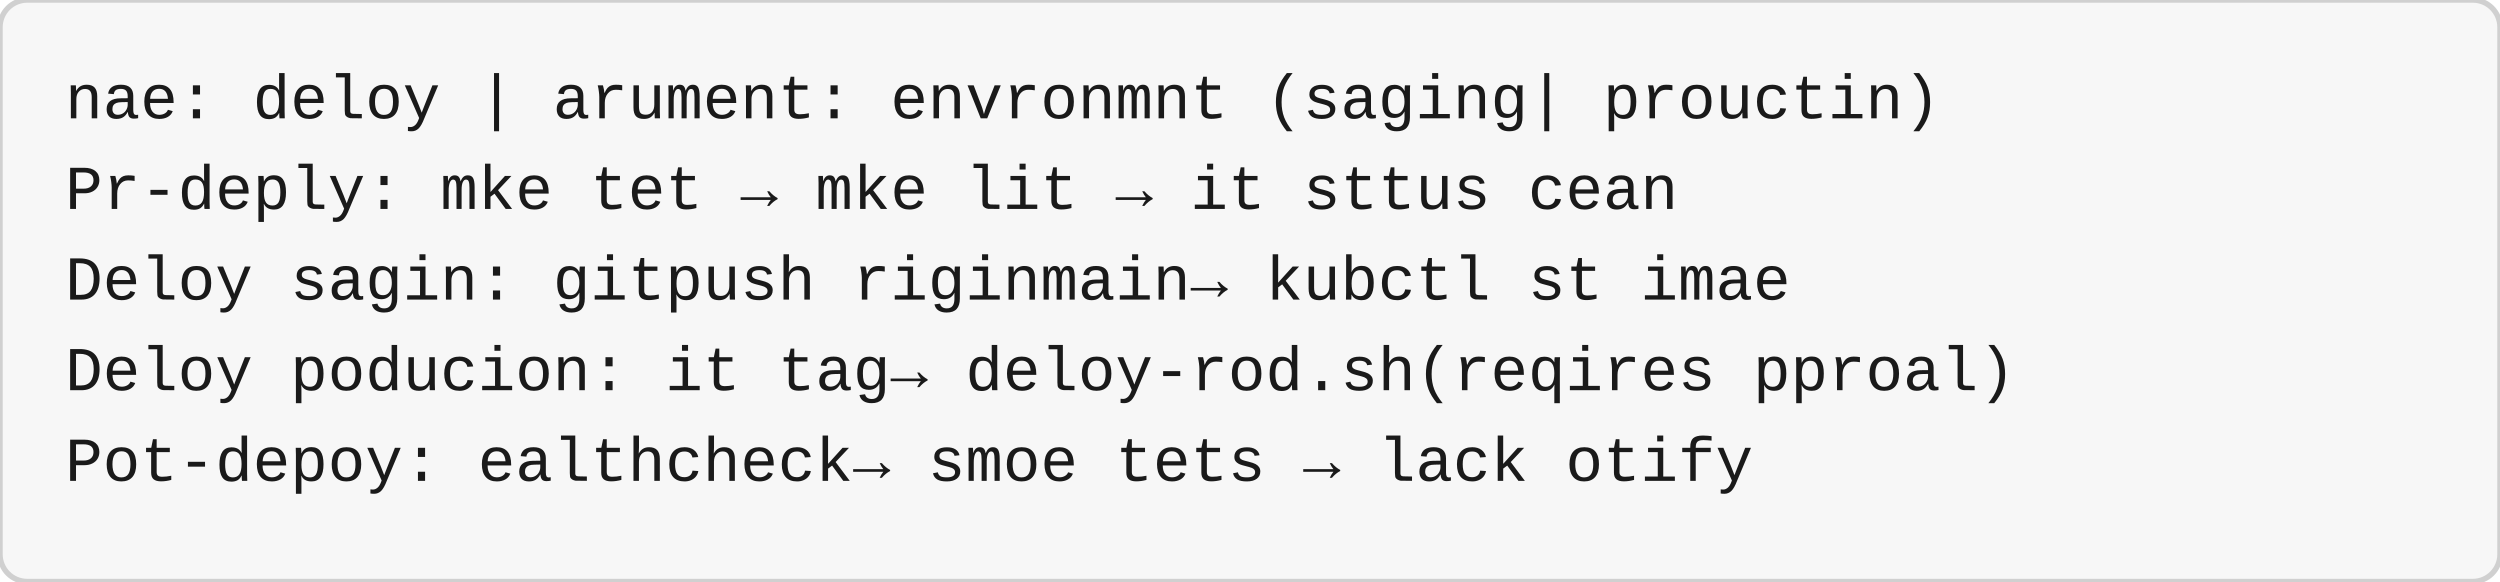
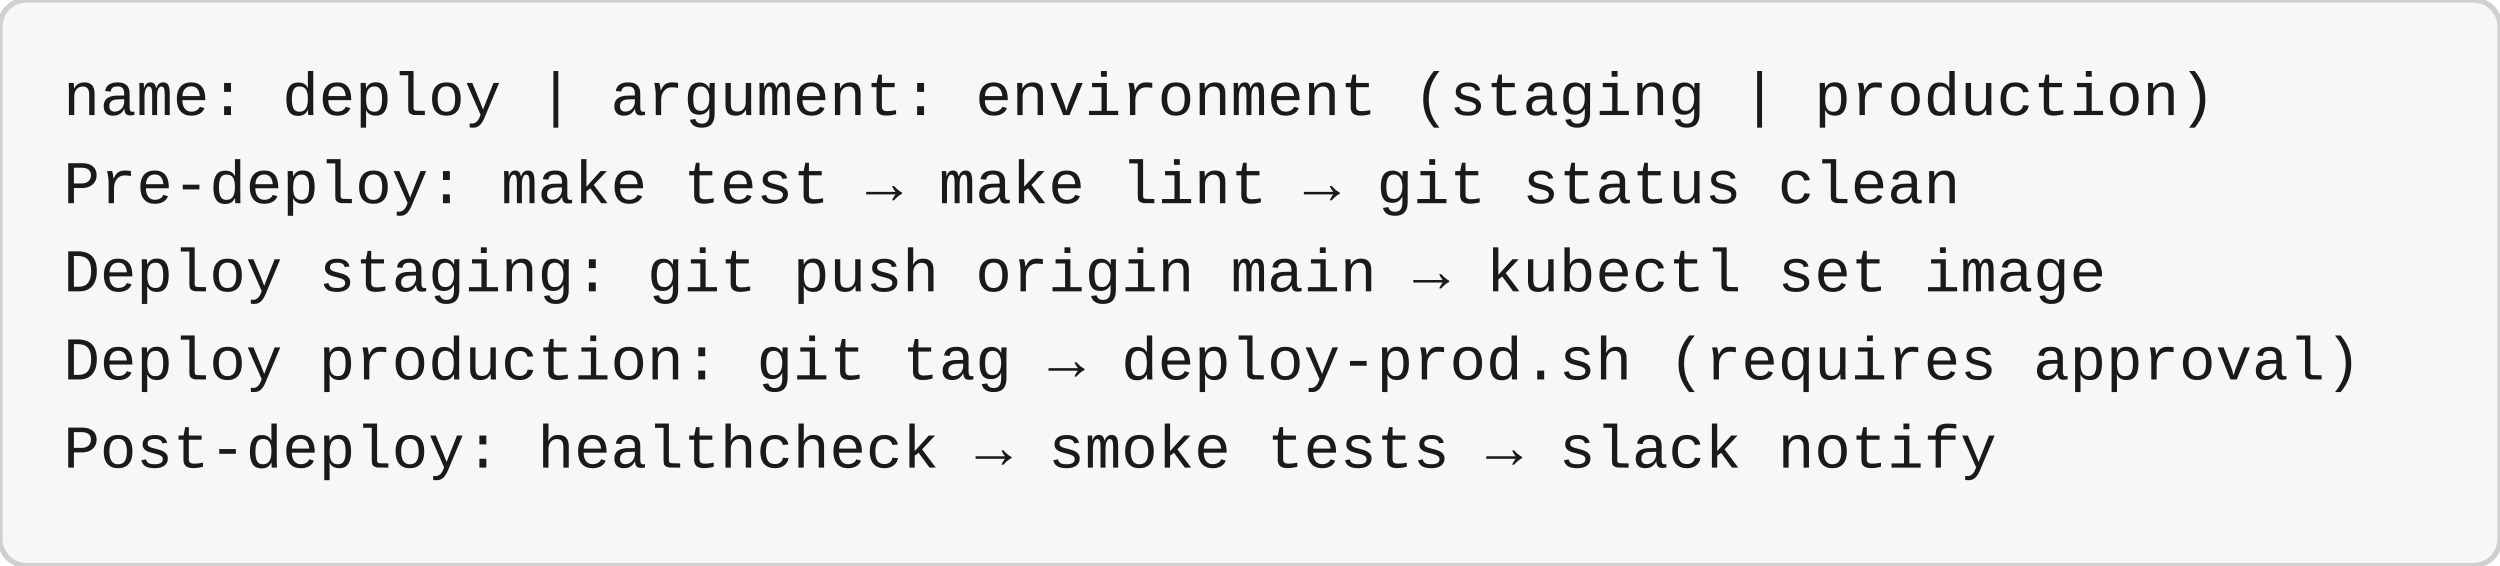
- <svg xmlns="http://www.w3.org/2000/svg" viewBox="0 0 920 214" width="920" height="214">
-   <rect width="920" height="214" rx="10" ry="10" fill="#f7f7f7" stroke="#d0d0d0" stroke-width="2" />
-   <text x="24" y="43.55" text-anchor="start" font-family="Consolas, 'Courier New', monospace" font-size="23.00" fill="#1a1a1a">nae: deloy |  arument: envronmnt (saging| prouctin)</text>
-   <text x="24" y="76.9" text-anchor="start" font-family="Consolas, 'Courier New', monospace" font-size="23.00" fill="#1a1a1a">Pr-deply: mke tet → mke lit → it sttus cean</text>
-   <text x="24" y="110.25" text-anchor="start" font-family="Consolas, 'Courier New', monospace" font-size="23.00" fill="#1a1a1a">Deloy sagin: gitpush riginmain→ kubctl st imae</text>
-   <text x="24" y="143.6" text-anchor="start" font-family="Consolas, 'Courier New', monospace" font-size="23.00" fill="#1a1a1a">Deloy poducion: it tag→ deloy-rod.sh(reqires pproal)</text>
-   <text x="24" y="176.95" text-anchor="start" font-family="Consolas, 'Courier New', monospace" font-size="23.00" fill="#1a1a1a">Pot-depoy: ealthcheck→ smoe tets → lack otify</text>
+ <svg xmlns="http://www.w3.org/2000/svg" viewBox="0 0 946 214" width="946" height="214">
+   <rect width="946" height="214" rx="10" ry="10" fill="#f7f7f7" stroke="#d0d0d0" stroke-width="2" />
+   <text x="24" y="43.55" text-anchor="start" font-family="Consolas, 'Courier New', monospace" font-size="23.00" fill="#1a1a1a">name: deploy | argument: environment (staging | production)</text>
+   <text x="24" y="76.9" text-anchor="start" font-family="Consolas, 'Courier New', monospace" font-size="23.00" fill="#1a1a1a">Pre-deploy: make test → make lint → git status clean</text>
+   <text x="24" y="110.25" text-anchor="start" font-family="Consolas, 'Courier New', monospace" font-size="23.00" fill="#1a1a1a">Deploy staging: git push origin main → kubectl set image</text>
+   <text x="24" y="143.6" text-anchor="start" font-family="Consolas, 'Courier New', monospace" font-size="23.00" fill="#1a1a1a">Deploy production: git tag → deploy-prod.sh (requires approval)</text>
+   <text x="24" y="176.95" text-anchor="start" font-family="Consolas, 'Courier New', monospace" font-size="23.00" fill="#1a1a1a">Post-deploy: healthcheck → smoke tests → slack notify</text>
</svg>
